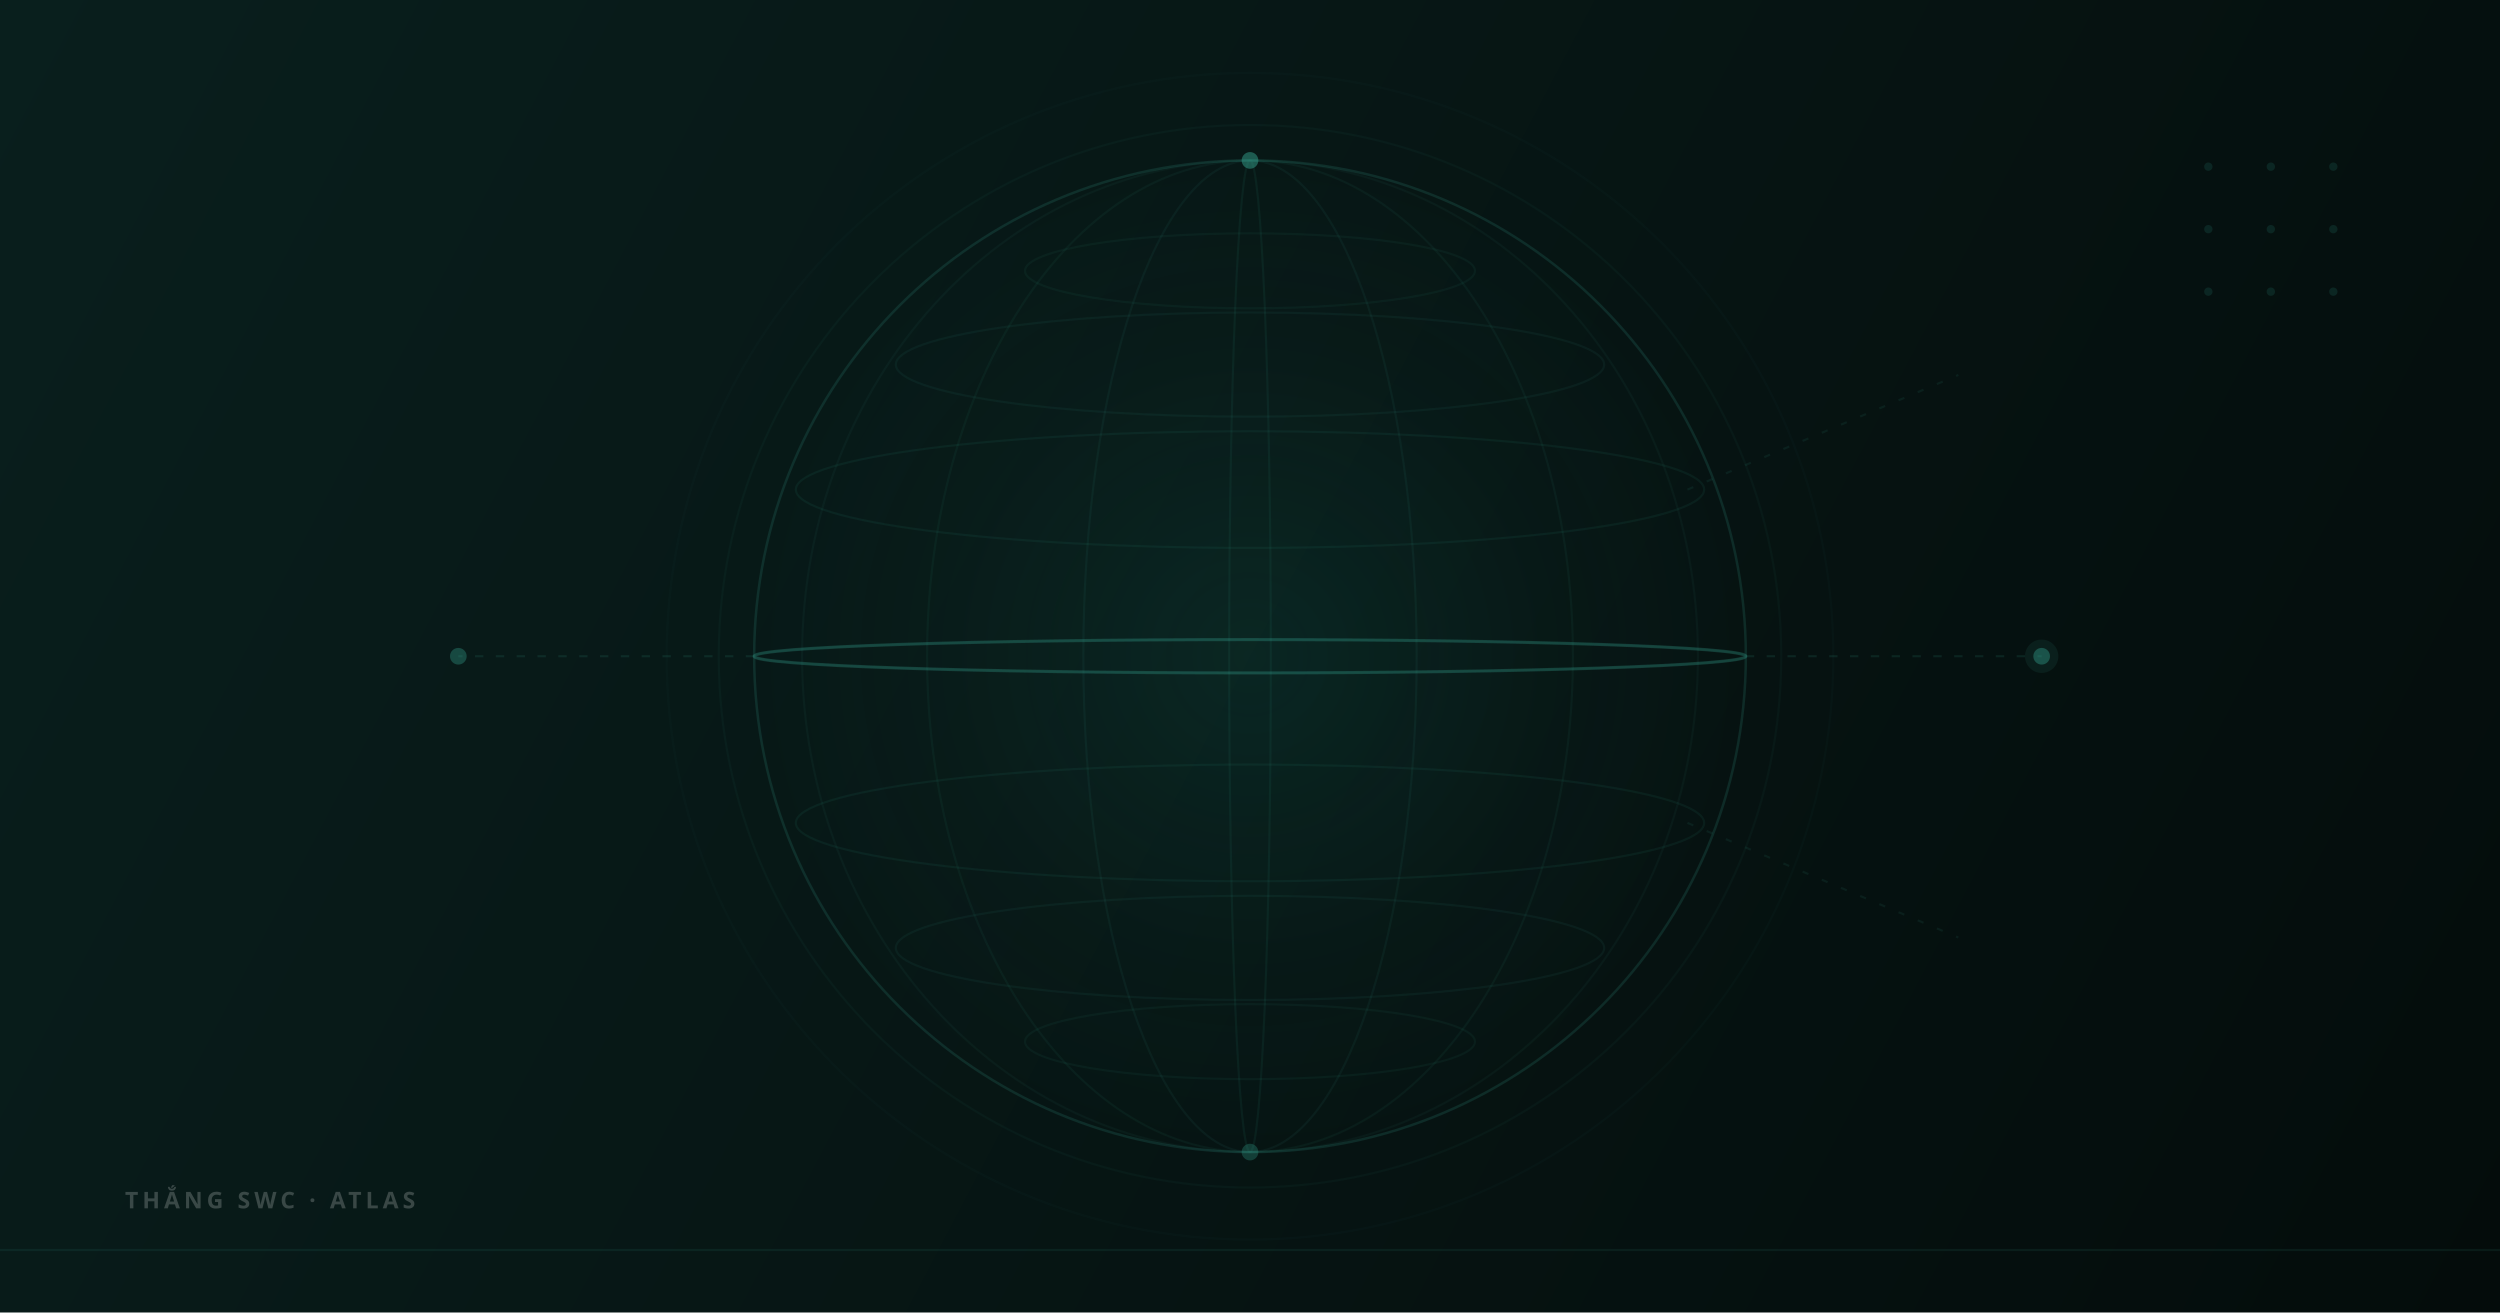
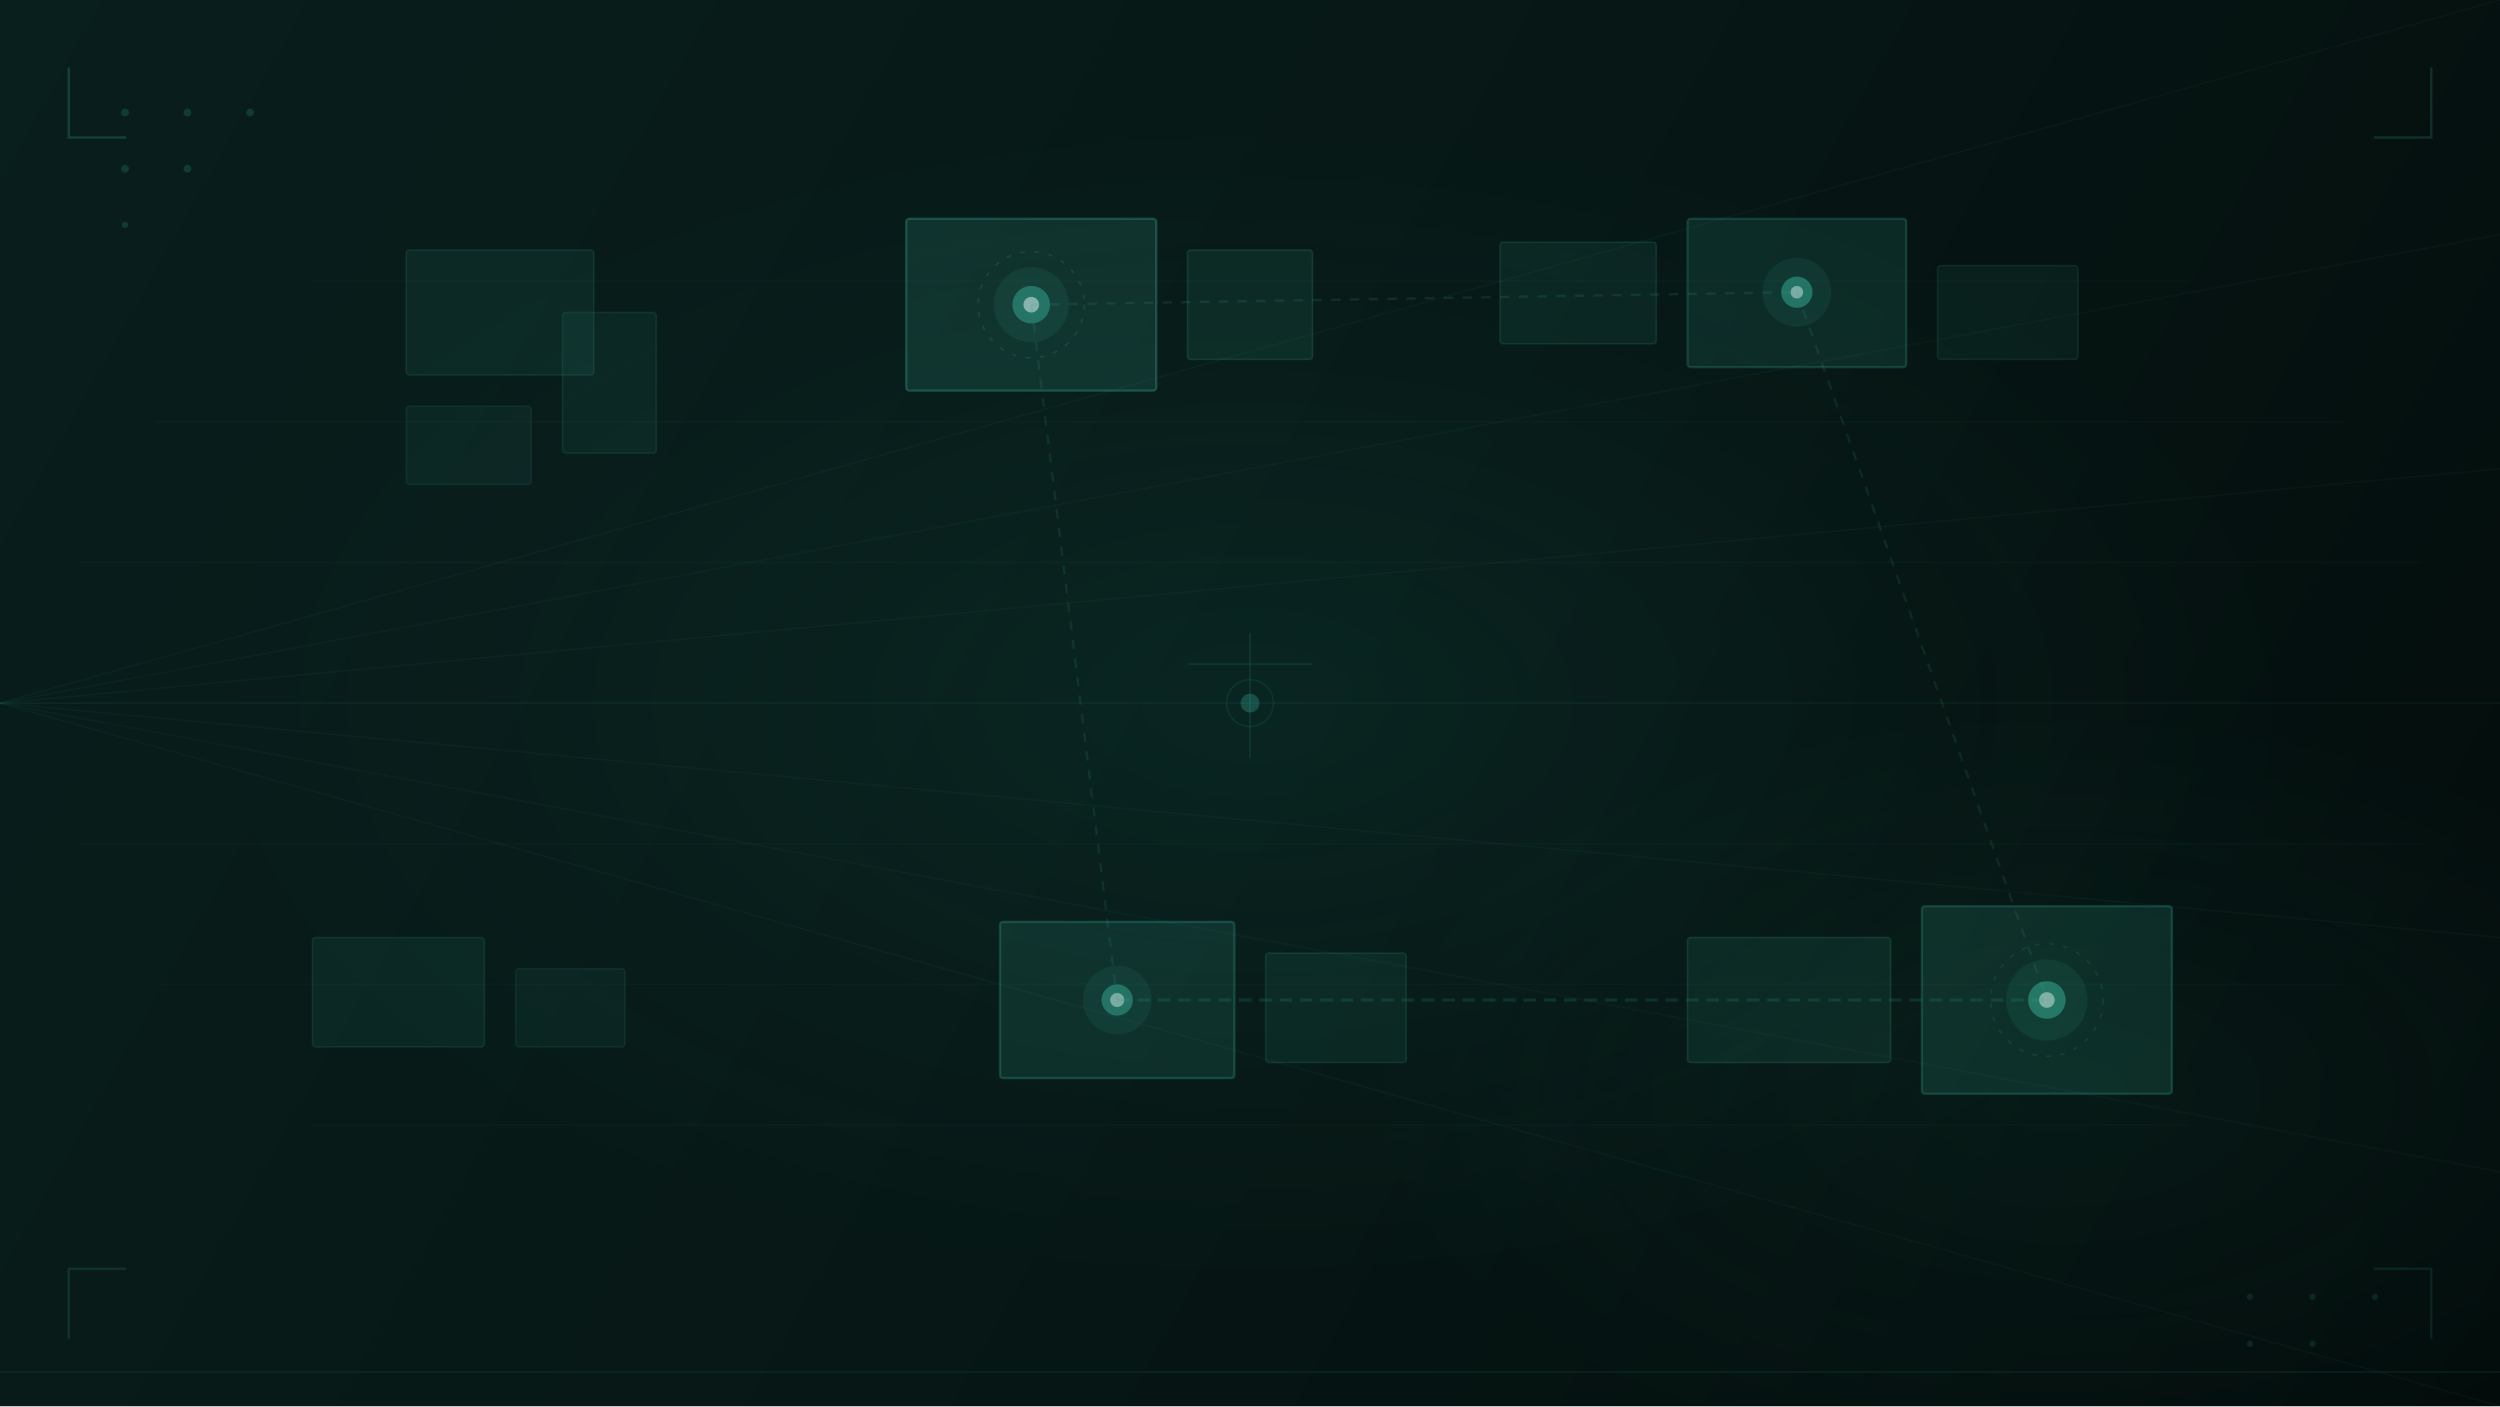
- <svg xmlns="http://www.w3.org/2000/svg" viewBox="0 0 1200 630" fill="none">
+ <svg xmlns="http://www.w3.org/2000/svg" viewBox="0 0 1600 900" fill="none">
  <defs>
-     <linearGradient id="bg" x1="0" y1="0" x2="1200" y2="630" gradientUnits="userSpaceOnUse">
+     <linearGradient id="bg" x1="0" y1="0" x2="1600" y2="900" gradientUnits="userSpaceOnUse">
      <stop offset="0%" stop-color="#091f1d" />
-       <stop offset="100%" stop-color="#040c0b" />
+       <stop offset="56%" stop-color="#061614" />
+       <stop offset="100%" stop-color="#030c0b" />
    </linearGradient>
-     <radialGradient id="globeGlow" cx="50%" cy="50%" r="50%">
-       <stop offset="0%" stop-color="#22917f" stop-opacity="0.14" />
+     <radialGradient id="glow-center" cx="50%" cy="50%" r="42%">
+       <stop offset="0%" stop-color="#22917f" stop-opacity="0.12" />
      <stop offset="60%" stop-color="#22917f" stop-opacity="0.04" />
      <stop offset="100%" stop-color="#22917f" stop-opacity="0" />
    </radialGradient>
+     <radialGradient id="glow-br" cx="82%" cy="78%" r="28%">
+       <stop offset="0%" stop-color="#1e8472" stop-opacity="0.08" />
+       <stop offset="100%" stop-color="#1e8472" stop-opacity="0" />
+     </radialGradient>
  </defs>
-   <rect width="1200" height="630" fill="url(#bg)" />
-   <circle cx="600" cy="315" r="240" fill="url(#globeGlow)" />
-   <circle cx="600" cy="315" r="238" stroke="rgba(52,160,140,0.18)" stroke-width="1.2" />
-   <ellipse cx="600" cy="315" rx="238" ry="8" stroke="rgba(52,160,140,0.10)" stroke-width="1" />
-   <ellipse cx="600" cy="235" rx="218" ry="28" stroke="rgba(52,160,140,0.09)" stroke-width="1" />
-   <ellipse cx="600" cy="175" rx="170" ry="25" stroke="rgba(52,160,140,0.08)" stroke-width="1" />
-   <ellipse cx="600" cy="130" rx="108" ry="18" stroke="rgba(52,160,140,0.07)" stroke-width="1" />
-   <ellipse cx="600" cy="395" rx="218" ry="28" stroke="rgba(52,160,140,0.09)" stroke-width="1" />
-   <ellipse cx="600" cy="455" rx="170" ry="25" stroke="rgba(52,160,140,0.08)" stroke-width="1" />
-   <ellipse cx="600" cy="500" rx="108" ry="18" stroke="rgba(52,160,140,0.07)" stroke-width="1" />
-   <ellipse cx="600" cy="315" rx="10" ry="238" stroke="rgba(52,160,140,0.09)" stroke-width="1" />
-   <ellipse cx="600" cy="315" rx="80" ry="238" stroke="rgba(52,160,140,0.08)" stroke-width="1" />
-   <ellipse cx="600" cy="315" rx="155" ry="238" stroke="rgba(52,160,140,0.07)" stroke-width="1" />
-   <ellipse cx="600" cy="315" rx="215" ry="238" stroke="rgba(52,160,140,0.06)" stroke-width="1" />
-   <circle cx="600" cy="77" r="4" fill="rgba(52,160,140,0.50)" />
-   <circle cx="600" cy="553" r="4" fill="rgba(52,160,140,0.30)" />
-   <ellipse cx="600" cy="315" rx="238" ry="8" stroke="rgba(52,160,140,0.28)" stroke-width="1.5" />
-   <circle cx="600" cy="315" r="255" stroke="rgba(52,160,140,0.05)" stroke-width="1" />
-   <circle cx="600" cy="315" r="280" stroke="rgba(52,160,140,0.03)" stroke-width="1" />
-   <line x1="838" y1="315" x2="980" y2="315" stroke="rgba(52,160,140,0.14)" stroke-width="1" stroke-dasharray="4 6" />
-   <line x1="810" y1="235" x2="940" y2="180" stroke="rgba(52,160,140,0.10)" stroke-width="1" stroke-dasharray="3 7" />
-   <line x1="810" y1="395" x2="940" y2="450" stroke="rgba(52,160,140,0.10)" stroke-width="1" stroke-dasharray="3 7" />
-   <line x1="362" y1="315" x2="220" y2="315" stroke="rgba(52,160,140,0.14)" stroke-width="1" stroke-dasharray="4 6" />
-   <circle cx="980" cy="315" r="4" fill="rgba(52,160,140,0.40)" />
-   <circle cx="980" cy="315" r="8" fill="rgba(52,160,140,0.10)" />
-   <circle cx="220" cy="315" r="4" fill="rgba(52,160,140,0.35)" />
-   <g fill="rgba(52,160,140,0.15)">
-     <circle cx="1060" cy="80" r="2" />
-     <circle cx="1090" cy="80" r="2" />
-     <circle cx="1120" cy="80" r="2" />
-     <circle cx="1060" cy="110" r="2" />
-     <circle cx="1090" cy="110" r="2" />
-     <circle cx="1120" cy="110" r="2" />
-     <circle cx="1060" cy="140" r="2" />
-     <circle cx="1090" cy="140" r="2" />
-     <circle cx="1120" cy="140" r="2" />
+   <rect width="1600" height="900" fill="url(#bg)" />
+   <rect width="1600" height="900" fill="url(#glow-center)" />
+   <rect width="1600" height="900" fill="url(#glow-br)" />
+   <g stroke="rgba(52,160,140,0.05)" stroke-width="1">
+     <line x1="1600" y1="0" x2="0" y2="450" />
+     <line x1="1600" y1="150" x2="0" y2="450" />
+     <line x1="1600" y1="300" x2="0" y2="450" />
+     <line x1="1600" y1="450" x2="0" y2="450" />
+     <line x1="1600" y1="600" x2="0" y2="450" />
+     <line x1="1600" y1="750" x2="0" y2="450" />
+     <line x1="1600" y1="900" x2="0" y2="450" />
  </g>
-   <line x1="0" y1="600" x2="1200" y2="600" stroke="rgba(52,160,140,0.10)" stroke-width="1" />
-   <text x="60" y="580" font-family="system-ui, sans-serif" font-size="11" font-weight="600" letter-spacing="0.18em" fill="rgba(255,255,255,0.20)">THẮNG SWC · ATLAS</text>
+   <g stroke="rgba(52,160,140,0.04)" stroke-width="1">
+     <line x1="200" y1="180" x2="1400" y2="180" />
+     <line x1="100" y1="270" x2="1500" y2="270" />
+     <line x1="50" y1="360" x2="1550" y2="360" />
+     <line x1="0" y1="450" x2="1600" y2="450" />
+     <line x1="50" y1="540" x2="1550" y2="540" />
+     <line x1="100" y1="630" x2="1500" y2="630" />
+     <line x1="200" y1="720" x2="1400" y2="720" />
+   </g>
+   <rect x="260" y="160" width="120" height="80" rx="2" fill="rgba(52,160,140,0.10)" stroke="rgba(52,160,140,0.16)" stroke-width="1" />
+   <rect x="260" y="260" width="80" height="50" rx="2" fill="rgba(52,160,140,0.08)" stroke="rgba(52,160,140,0.12)" stroke-width="1" />
+   <rect x="360" y="200" width="60" height="90" rx="2" fill="rgba(52,160,140,0.09)" stroke="rgba(52,160,140,0.14)" stroke-width="1" />
+   <rect x="580" y="140" width="160" height="110" rx="2" fill="rgba(52,160,140,0.18)" stroke="rgba(52,160,140,0.35)" stroke-width="1.5" />
+   <rect x="760" y="160" width="80" height="70" rx="2" fill="rgba(52,160,140,0.12)" stroke="rgba(52,160,140,0.20)" stroke-width="1" />
+   <circle cx="660" cy="195" r="12" fill="rgba(52,160,140,0.55)" />
+   <circle cx="660" cy="195" r="24" fill="rgba(52,160,140,0.12)" />
+   <circle cx="660" cy="195" r="5" fill="rgba(255,255,255,0.45)" />
+   <circle cx="660" cy="195" r="34" stroke="rgba(52,160,140,0.20)" stroke-width="1" fill="none" stroke-dasharray="3 6" />
+   <rect x="960" y="155" width="100" height="65" rx="2" fill="rgba(52,160,140,0.11)" stroke="rgba(52,160,140,0.18)" stroke-width="1" />
+   <rect x="1080" y="140" width="140" height="95" rx="2" fill="rgba(52,160,140,0.15)" stroke="rgba(52,160,140,0.25)" stroke-width="1.5" />
+   <rect x="1240" y="170" width="90" height="60" rx="2" fill="rgba(52,160,140,0.09)" stroke="rgba(52,160,140,0.14)" stroke-width="1" />
+   <circle cx="1150" cy="187" r="10" fill="rgba(52,160,140,0.58)" />
+   <circle cx="1150" cy="187" r="22" fill="rgba(52,160,140,0.11)" />
+   <circle cx="1150" cy="187" r="4" fill="rgba(255,255,255,0.40)" />
+   <rect x="200" y="600" width="110" height="70" rx="2" fill="rgba(52,160,140,0.10)" stroke="rgba(52,160,140,0.16)" stroke-width="1" />
+   <rect x="330" y="620" width="70" height="50" rx="2" fill="rgba(52,160,140,0.08)" stroke="rgba(52,160,140,0.12)" stroke-width="1" />
+   <rect x="640" y="590" width="150" height="100" rx="2" fill="rgba(52,160,140,0.16)" stroke="rgba(52,160,140,0.30)" stroke-width="1.5" />
+   <rect x="810" y="610" width="90" height="70" rx="2" fill="rgba(52,160,140,0.11)" stroke="rgba(52,160,140,0.18)" stroke-width="1" />
+   <circle cx="715" cy="640" r="10" fill="rgba(52,160,140,0.55)" />
+   <circle cx="715" cy="640" r="22" fill="rgba(52,160,140,0.11)" />
+   <circle cx="715" cy="640" r="4.5" fill="rgba(255,255,255,0.40)" />
+   <rect x="1080" y="600" width="130" height="80" rx="2" fill="rgba(52,160,140,0.12)" stroke="rgba(52,160,140,0.20)" stroke-width="1" />
+   <rect x="1230" y="580" width="160" height="120" rx="2" fill="rgba(52,160,140,0.17)" stroke="rgba(52,160,140,0.28)" stroke-width="1.5" />
+   <circle cx="1310" cy="640" r="12" fill="rgba(52,160,140,0.58)" />
+   <circle cx="1310" cy="640" r="26" fill="rgba(52,160,140,0.12)" />
+   <circle cx="1310" cy="640" r="5" fill="rgba(255,255,255,0.42)" />
+   <circle cx="1310" cy="640" r="36" stroke="rgba(52,160,140,0.16)" stroke-width="1" fill="none" stroke-dasharray="3 6" />
+   <line x1="660" y1="195" x2="1150" y2="187" stroke="rgba(52,160,140,0.16)" stroke-width="1.5" stroke-dasharray="6 6" />
+   <line x1="660" y1="195" x2="715" y2="640" stroke="rgba(52,160,140,0.14)" stroke-width="1.5" stroke-dasharray="6 6" />
+   <line x1="1150" y1="187" x2="1310" y2="640" stroke="rgba(52,160,140,0.14)" stroke-width="1.5" stroke-dasharray="6 6" />
+   <line x1="715" y1="640" x2="1310" y2="640" stroke="rgba(52,160,140,0.18)" stroke-width="2" stroke-dasharray="8 5" />
+   <line x1="760" y1="425" x2="840" y2="425" stroke="rgba(52,160,140,0.16)" stroke-width="1" />
+   <line x1="800" y1="405" x2="800" y2="485" stroke="rgba(52,160,140,0.16)" stroke-width="1" />
+   <circle cx="800" cy="450" r="6" fill="rgba(52,160,140,0.35)" />
+   <circle cx="800" cy="450" r="15" stroke="rgba(52,160,140,0.12)" stroke-width="1" fill="none" />
+   <g fill="rgba(52,160,140,0.22)">
+     <circle cx="80" cy="72" r="2.5" />
+     <circle cx="120" cy="72" r="2.5" />
+     <circle cx="160" cy="72" r="2.5" />
+     <circle cx="80" cy="108" r="2.5" />
+     <circle cx="120" cy="108" r="2.5" />
+     <circle cx="80" cy="144" r="2" />
+   </g>
+   <g fill="rgba(52,160,140,0.16)">
+     <circle cx="1440" cy="830" r="2" />
+     <circle cx="1480" cy="830" r="2" />
+     <circle cx="1520" cy="830" r="2" />
+     <circle cx="1440" cy="860" r="2" />
+     <circle cx="1480" cy="860" r="2" />
+   </g>
+   <path d="M 44,44 L 44,88 L 80,88" stroke="rgba(52,160,140,0.28)" stroke-width="1.5" stroke-linecap="square" fill="none" />
+   <path d="M 1556,44 L 1556,88 L 1520,88" stroke="rgba(52,160,140,0.22)" stroke-width="1.5" stroke-linecap="square" fill="none" />
+   <path d="M 44,856 L 44,812 L 80,812" stroke="rgba(52,160,140,0.18)" stroke-width="1.5" stroke-linecap="square" fill="none" />
+   <path d="M 1556,856 L 1556,812 L 1520,812" stroke="rgba(52,160,140,0.15)" stroke-width="1.5" stroke-linecap="square" fill="none" />
+   <line x1="0" y1="878" x2="1600" y2="878" stroke="rgba(52,160,140,0.12)" stroke-width="1" />
</svg>
